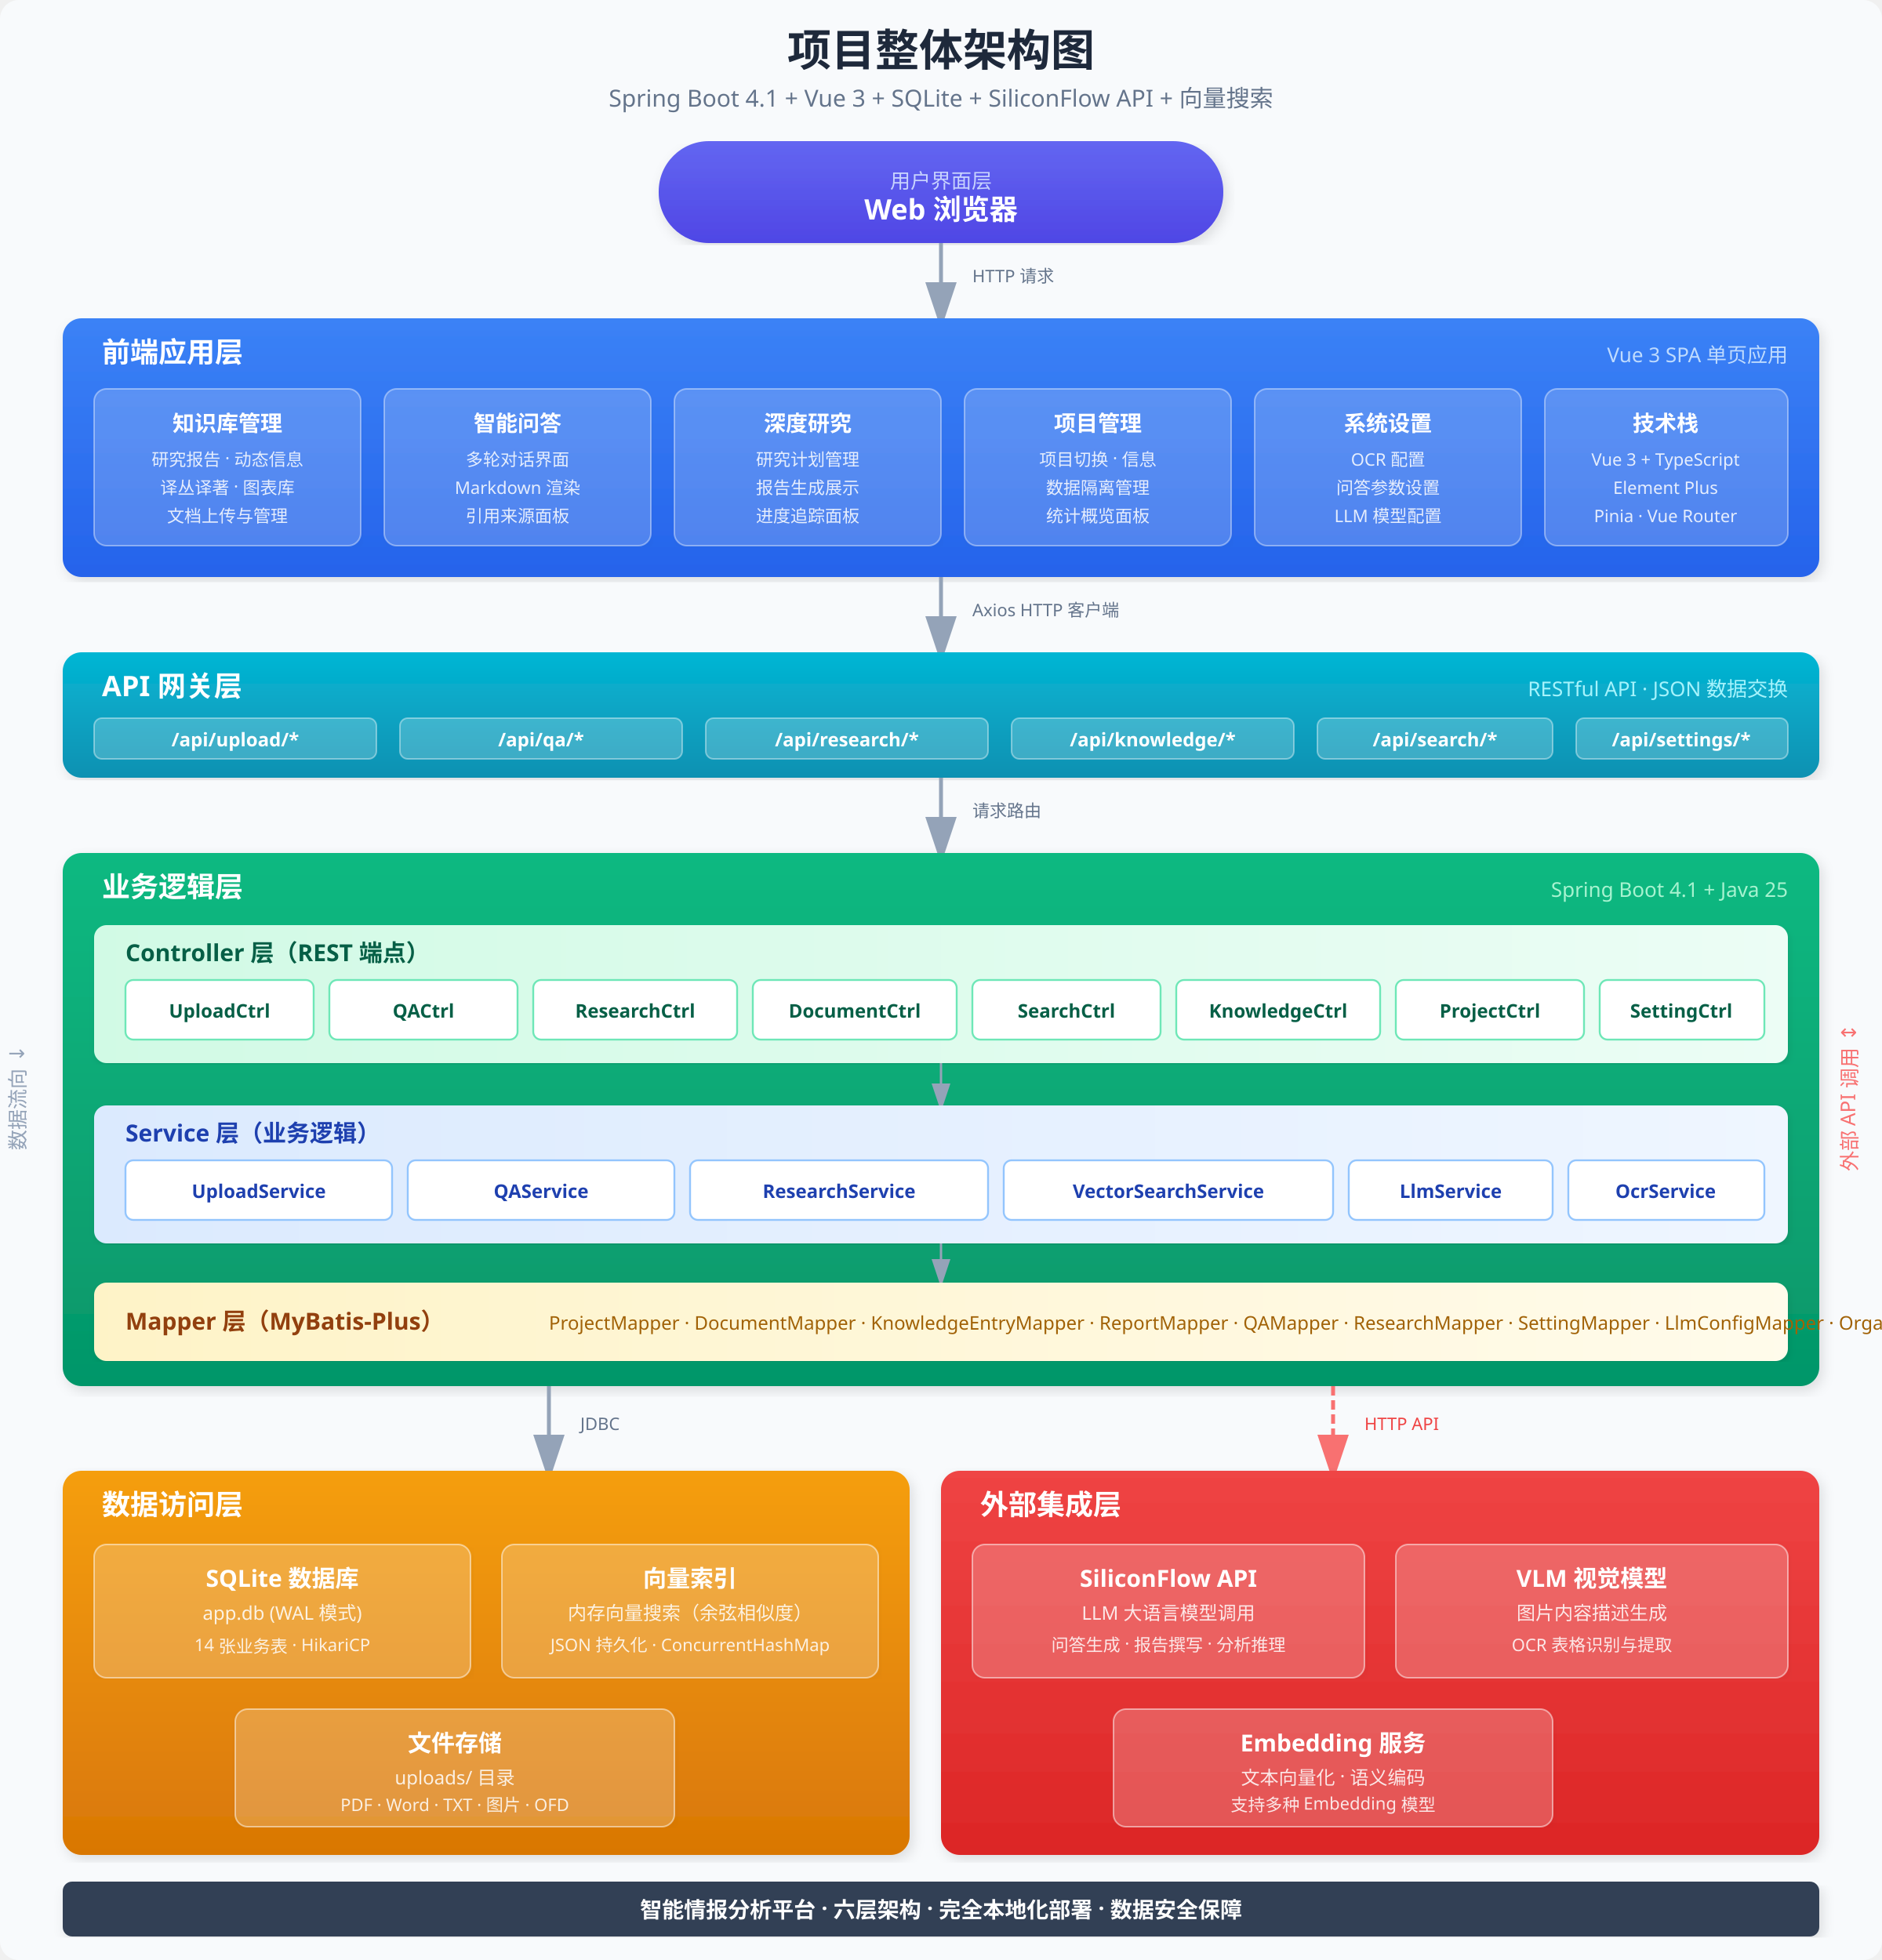
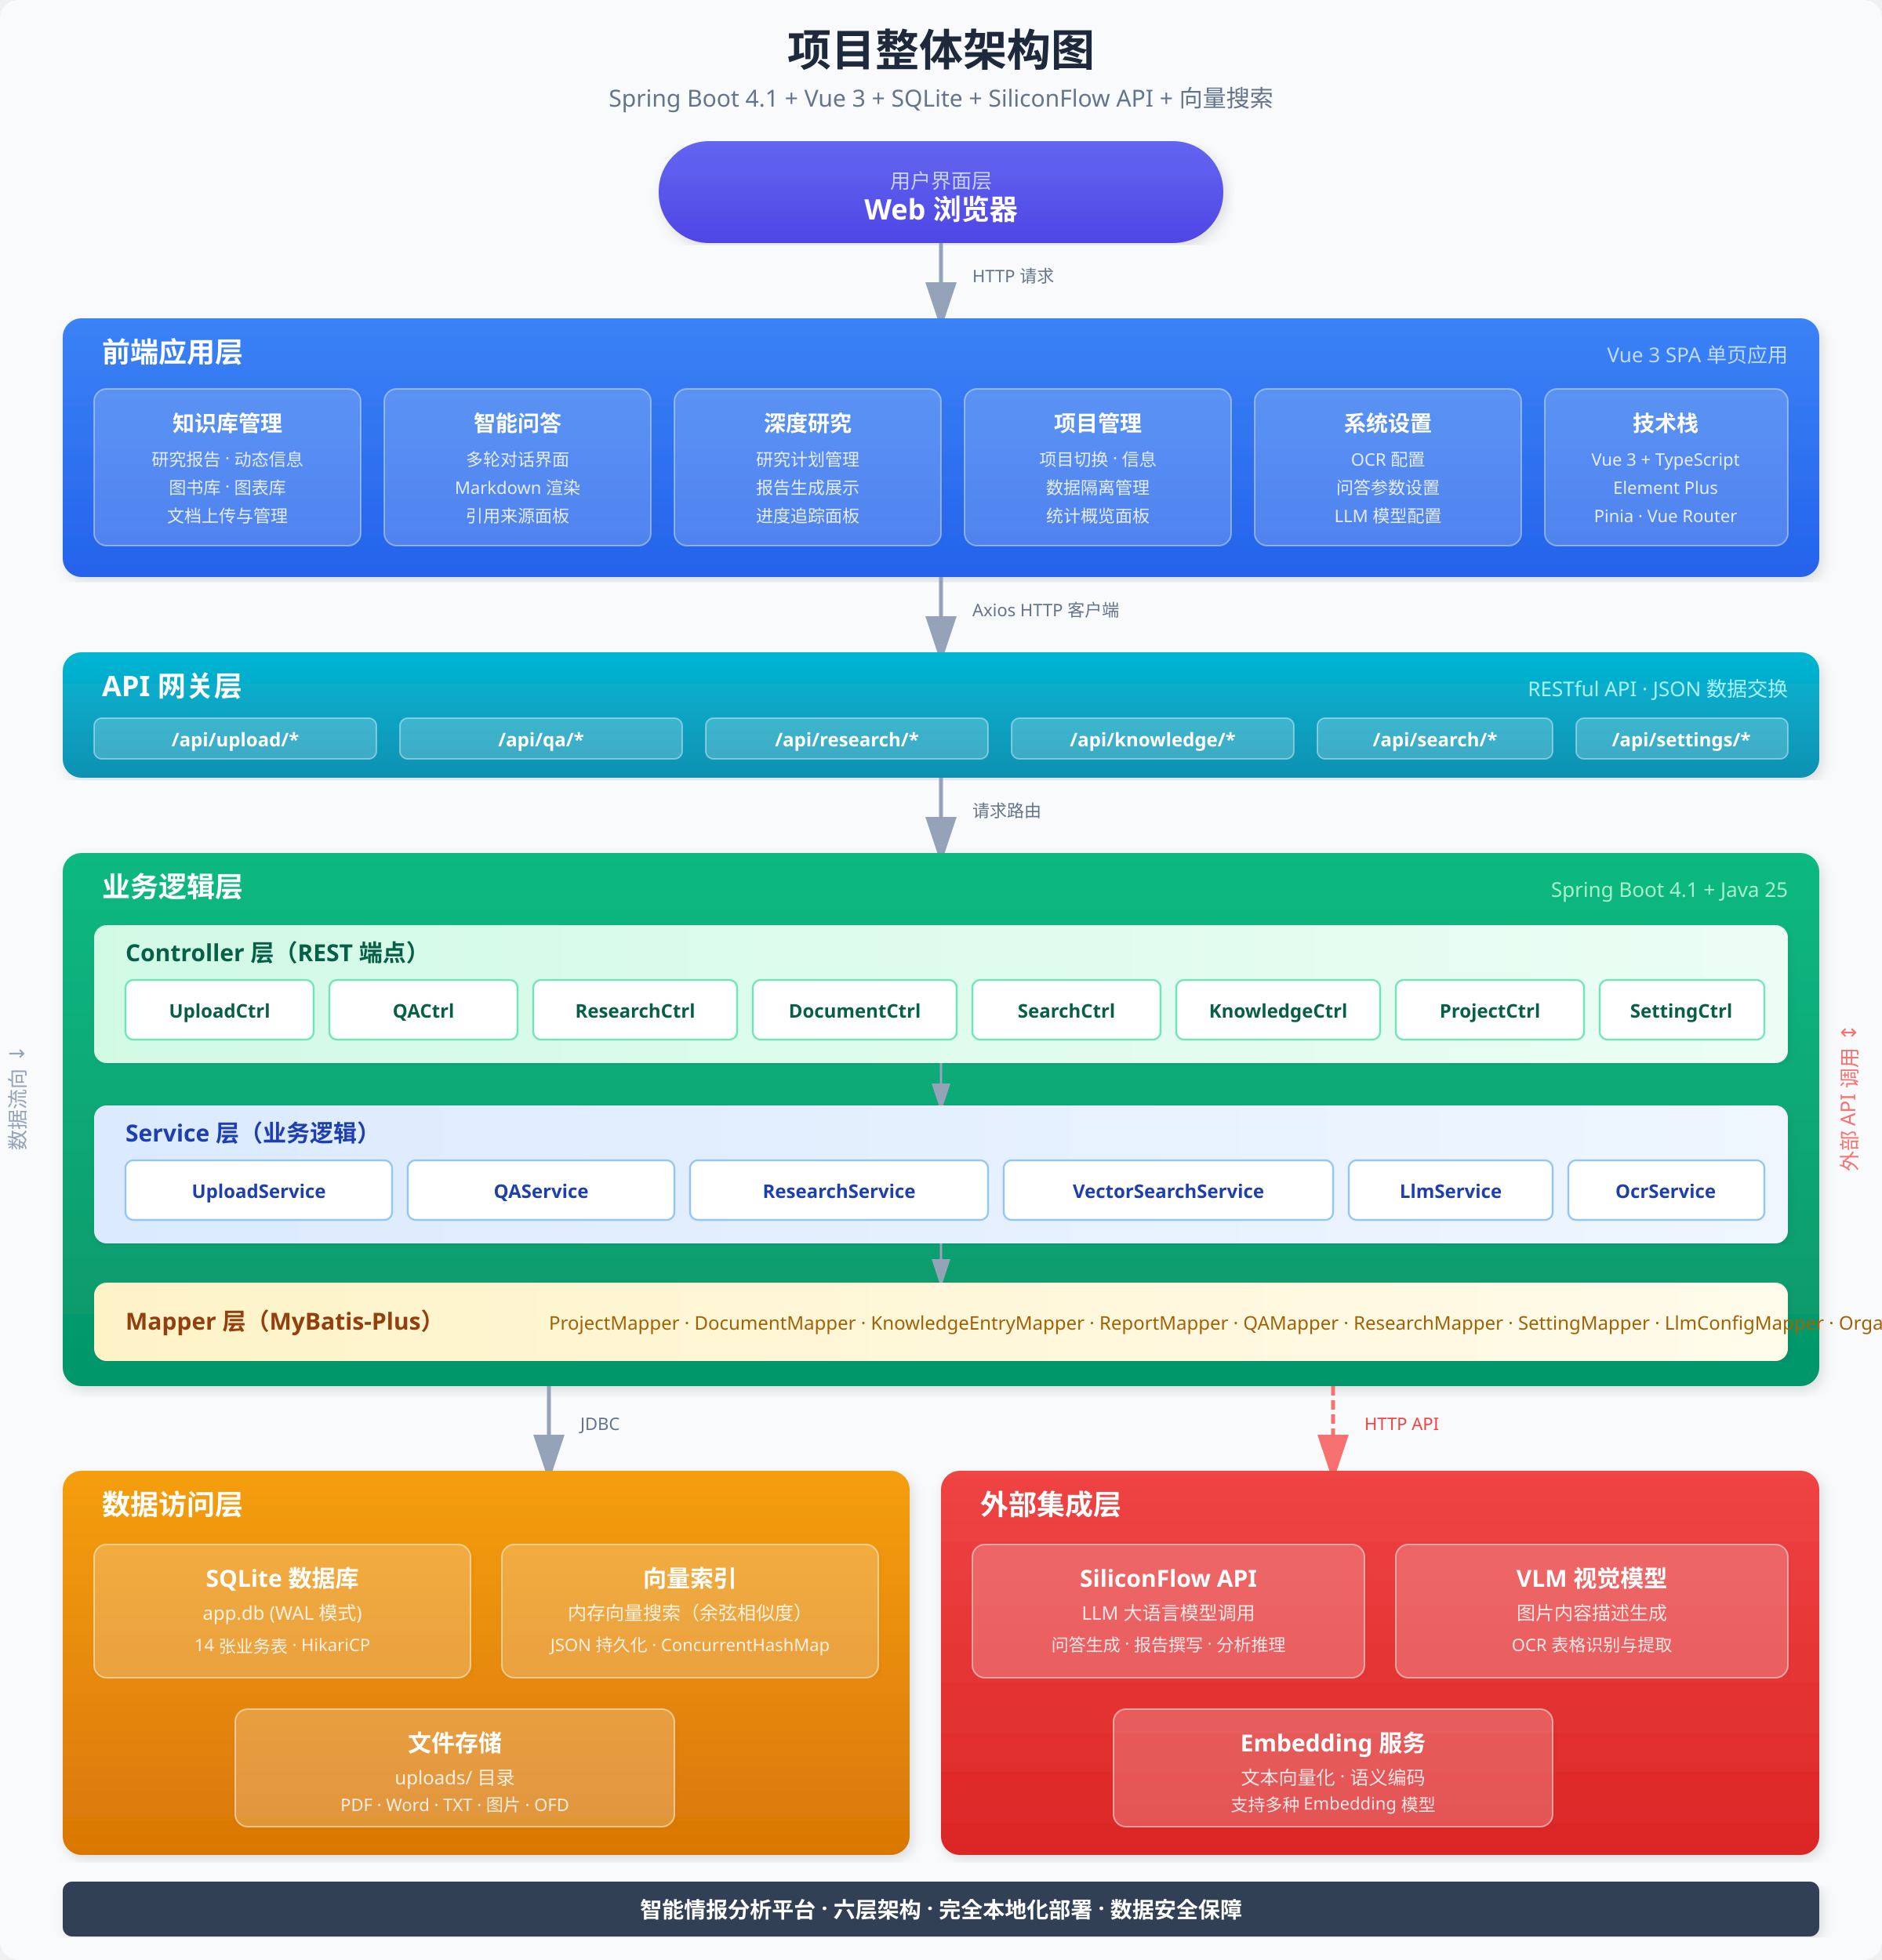
<svg xmlns="http://www.w3.org/2000/svg" viewBox="0 0 1200 1250" font-family="PingFang SC, Microsoft YaHei, sans-serif">
  <defs>
    <linearGradient id="gUser" x1="0%" y1="0%" x2="0%" y2="100%">
      <stop offset="0%" style="stop-color:#6366F1;stop-opacity:1" />
      <stop offset="100%" style="stop-color:#4F46E5;stop-opacity:1" />
    </linearGradient>
    <linearGradient id="gFrontend" x1="0%" y1="0%" x2="0%" y2="100%">
      <stop offset="0%" style="stop-color:#3B82F6;stop-opacity:1" />
      <stop offset="100%" style="stop-color:#2563EB;stop-opacity:1" />
    </linearGradient>
    <linearGradient id="gApi" x1="0%" y1="0%" x2="0%" y2="100%">
      <stop offset="0%" style="stop-color:#06B6D4;stop-opacity:1" />
      <stop offset="100%" style="stop-color:#0891B2;stop-opacity:1" />
    </linearGradient>
    <linearGradient id="gBusiness" x1="0%" y1="0%" x2="0%" y2="100%">
      <stop offset="0%" style="stop-color:#10B981;stop-opacity:1" />
      <stop offset="100%" style="stop-color:#059669;stop-opacity:1" />
    </linearGradient>
    <linearGradient id="gData" x1="0%" y1="0%" x2="0%" y2="100%">
      <stop offset="0%" style="stop-color:#F59E0B;stop-opacity:1" />
      <stop offset="100%" style="stop-color:#D97706;stop-opacity:1" />
    </linearGradient>
    <linearGradient id="gExternal" x1="0%" y1="0%" x2="0%" y2="100%">
      <stop offset="0%" style="stop-color:#EF4444;stop-opacity:1" />
      <stop offset="100%" style="stop-color:#DC2626;stop-opacity:1" />
    </linearGradient>
    <linearGradient id="gController" x1="0%" y1="0%" x2="100%" y2="0%">
      <stop offset="0%" style="stop-color:#D1FAE5;stop-opacity:1" />
      <stop offset="100%" style="stop-color:#ECFDF5;stop-opacity:1" />
    </linearGradient>
    <linearGradient id="gService" x1="0%" y1="0%" x2="100%" y2="0%">
      <stop offset="0%" style="stop-color:#DBEAFE;stop-opacity:1" />
      <stop offset="100%" style="stop-color:#EFF6FF;stop-opacity:1" />
    </linearGradient>
    <linearGradient id="gMapper" x1="0%" y1="0%" x2="100%" y2="0%">
      <stop offset="0%" style="stop-color:#FEF3C7;stop-opacity:1" />
      <stop offset="100%" style="stop-color:#FFFBEB;stop-opacity:1" />
    </linearGradient>
    <filter id="shadow" x="-2%" y="-2%" width="104%" height="104%">
      <feDropShadow dx="2" dy="3" stdDeviation="4" flood-opacity="0.12" />
    </filter>
    <filter id="shadowLight" x="-1%" y="-1%" width="102%" height="102%">
      <feDropShadow dx="1" dy="2" stdDeviation="2" flood-opacity="0.08" />
    </filter>
    <marker id="arrowDown" markerWidth="12" markerHeight="8" refX="6" refY="4" orient="auto">
      <polygon points="0 0, 12 4, 0 8" fill="#94A3B8" />
    </marker>
    <marker id="arrowDownRed" markerWidth="12" markerHeight="8" refX="6" refY="4" orient="auto">
      <polygon points="0 0, 12 4, 0 8" fill="#F87171" />
    </marker>
    <marker id="arrowRight" markerWidth="10" markerHeight="7" refX="5" refY="3.5" orient="auto">
      <polygon points="0 0, 10 3.5, 0 7" fill="#059669" />
    </marker>
  </defs>
  <rect width="1200" height="1250" fill="#F8FAFC" rx="12" />
  <text x="600" y="42" text-anchor="middle" font-size="28" font-weight="bold" fill="#1E293B">项目整体架构图</text>
  <text x="600" y="68" text-anchor="middle" font-size="15" fill="#64748B">Spring Boot 4.1 + Vue 3 + SQLite + SiliconFlow API + 向量搜索</text>
  <g id="user-layer">
    <rect x="420" y="90" width="360" height="65" rx="32" fill="url(#gUser)" filter="url(#shadow)" />
    <text x="600" y="120" text-anchor="middle" font-size="13" fill="#C7D2FE">用户界面层</text>
    <text x="600" y="140" text-anchor="middle" font-size="18" font-weight="bold" fill="white">Web 浏览器</text>
  </g>
  <line x1="600" y1="155" x2="600" y2="195" stroke="#94A3B8" stroke-width="2.5" marker-end="url(#arrowDown)" />
  <text x="620" y="180" font-size="11" fill="#64748B">HTTP 请求</text>
  <g id="frontend-layer">
    <rect x="40" y="203" width="1120" height="165" rx="12" fill="url(#gFrontend)" filter="url(#shadow)" />
    <text x="65" y="231" font-size="18" font-weight="bold" fill="white">前端应用层</text>
    <text x="1140" y="231" text-anchor="end" font-size="13" fill="#BFDBFE">Vue 3 SPA 单页应用</text>
    <rect x="60" y="248" width="170" height="100" rx="8" fill="rgba(255,255,255,0.18)" stroke="rgba(255,255,255,0.4)" stroke-width="1" filter="url(#shadowLight)" />
    <text x="145" y="275" text-anchor="middle" font-size="14" font-weight="bold" fill="white">知识库管理</text>
    <text x="145" y="297" text-anchor="middle" font-size="11" fill="rgba(255,255,255,0.85)">研究报告 · 动态信息</text>
-     <text x="145" y="315" text-anchor="middle" font-size="11" fill="rgba(255,255,255,0.85)">译丛译著 · 图表库</text>
+     <text x="145" y="315" text-anchor="middle" font-size="11" fill="rgba(255,255,255,0.85)">图书库 · 图表库</text>
    <text x="145" y="333" text-anchor="middle" font-size="11" fill="rgba(255,255,255,0.85)">文档上传与管理</text>
    <rect x="245" y="248" width="170" height="100" rx="8" fill="rgba(255,255,255,0.18)" stroke="rgba(255,255,255,0.4)" stroke-width="1" filter="url(#shadowLight)" />
    <text x="330" y="275" text-anchor="middle" font-size="14" font-weight="bold" fill="white">智能问答</text>
    <text x="330" y="297" text-anchor="middle" font-size="11" fill="rgba(255,255,255,0.85)">多轮对话界面</text>
    <text x="330" y="315" text-anchor="middle" font-size="11" fill="rgba(255,255,255,0.85)">Markdown 渲染</text>
    <text x="330" y="333" text-anchor="middle" font-size="11" fill="rgba(255,255,255,0.85)">引用来源面板</text>
    <rect x="430" y="248" width="170" height="100" rx="8" fill="rgba(255,255,255,0.18)" stroke="rgba(255,255,255,0.4)" stroke-width="1" filter="url(#shadowLight)" />
    <text x="515" y="275" text-anchor="middle" font-size="14" font-weight="bold" fill="white">深度研究</text>
    <text x="515" y="297" text-anchor="middle" font-size="11" fill="rgba(255,255,255,0.85)">研究计划管理</text>
    <text x="515" y="315" text-anchor="middle" font-size="11" fill="rgba(255,255,255,0.85)">报告生成展示</text>
    <text x="515" y="333" text-anchor="middle" font-size="11" fill="rgba(255,255,255,0.85)">进度追踪面板</text>
    <rect x="615" y="248" width="170" height="100" rx="8" fill="rgba(255,255,255,0.18)" stroke="rgba(255,255,255,0.4)" stroke-width="1" filter="url(#shadowLight)" />
    <text x="700" y="275" text-anchor="middle" font-size="14" font-weight="bold" fill="white">项目管理</text>
    <text x="700" y="297" text-anchor="middle" font-size="11" fill="rgba(255,255,255,0.85)">项目切换 · 信息</text>
    <text x="700" y="315" text-anchor="middle" font-size="11" fill="rgba(255,255,255,0.85)">数据隔离管理</text>
    <text x="700" y="333" text-anchor="middle" font-size="11" fill="rgba(255,255,255,0.85)">统计概览面板</text>
    <rect x="800" y="248" width="170" height="100" rx="8" fill="rgba(255,255,255,0.18)" stroke="rgba(255,255,255,0.4)" stroke-width="1" filter="url(#shadowLight)" />
    <text x="885" y="275" text-anchor="middle" font-size="14" font-weight="bold" fill="white">系统设置</text>
    <text x="885" y="297" text-anchor="middle" font-size="11" fill="rgba(255,255,255,0.85)">OCR 配置</text>
    <text x="885" y="315" text-anchor="middle" font-size="11" fill="rgba(255,255,255,0.85)">问答参数设置</text>
    <text x="885" y="333" text-anchor="middle" font-size="11" fill="rgba(255,255,255,0.85)">LLM 模型配置</text>
    <rect x="985" y="248" width="155" height="100" rx="8" fill="rgba(255,255,255,0.18)" stroke="rgba(255,255,255,0.4)" stroke-width="1" filter="url(#shadowLight)" />
    <text x="1062" y="275" text-anchor="middle" font-size="14" font-weight="bold" fill="white">技术栈</text>
    <text x="1062" y="297" text-anchor="middle" font-size="11" fill="rgba(255,255,255,0.85)">Vue 3 + TypeScript</text>
    <text x="1062" y="315" text-anchor="middle" font-size="11" fill="rgba(255,255,255,0.85)">Element Plus</text>
    <text x="1062" y="333" text-anchor="middle" font-size="11" fill="rgba(255,255,255,0.85)">Pinia · Vue Router</text>
  </g>
  <line x1="600" y1="368" x2="600" y2="408" stroke="#94A3B8" stroke-width="2.5" marker-end="url(#arrowDown)" />
  <text x="620" y="393" font-size="11" fill="#64748B">Axios HTTP 客户端</text>
  <g id="api-layer">
    <rect x="40" y="416" width="1120" height="80" rx="12" fill="url(#gApi)" filter="url(#shadow)" />
    <text x="65" y="444" font-size="18" font-weight="bold" fill="white">API 网关层</text>
    <text x="1140" y="444" text-anchor="end" font-size="13" fill="#A5F3FC">RESTful API · JSON 数据交换</text>
    <rect x="60" y="458" width="180" height="26" rx="5" fill="rgba(255,255,255,0.2)" stroke="rgba(255,255,255,0.4)" stroke-width="1" />
    <text x="150" y="476" text-anchor="middle" font-size="12" font-weight="bold" fill="white">/api/upload/*</text>
    <rect x="255" y="458" width="180" height="26" rx="5" fill="rgba(255,255,255,0.2)" stroke="rgba(255,255,255,0.4)" stroke-width="1" />
    <text x="345" y="476" text-anchor="middle" font-size="12" font-weight="bold" fill="white">/api/qa/*</text>
    <rect x="450" y="458" width="180" height="26" rx="5" fill="rgba(255,255,255,0.2)" stroke="rgba(255,255,255,0.4)" stroke-width="1" />
    <text x="540" y="476" text-anchor="middle" font-size="12" font-weight="bold" fill="white">/api/research/*</text>
    <rect x="645" y="458" width="180" height="26" rx="5" fill="rgba(255,255,255,0.2)" stroke="rgba(255,255,255,0.4)" stroke-width="1" />
    <text x="735" y="476" text-anchor="middle" font-size="12" font-weight="bold" fill="white">/api/knowledge/*</text>
    <rect x="840" y="458" width="150" height="26" rx="5" fill="rgba(255,255,255,0.2)" stroke="rgba(255,255,255,0.4)" stroke-width="1" />
    <text x="915" y="476" text-anchor="middle" font-size="12" font-weight="bold" fill="white">/api/search/*</text>
    <rect x="1005" y="458" width="135" height="26" rx="5" fill="rgba(255,255,255,0.2)" stroke="rgba(255,255,255,0.4)" stroke-width="1" />
    <text x="1072" y="476" text-anchor="middle" font-size="12" font-weight="bold" fill="white">/api/settings/*</text>
  </g>
  <line x1="600" y1="496" x2="600" y2="536" stroke="#94A3B8" stroke-width="2.5" marker-end="url(#arrowDown)" />
  <text x="620" y="521" font-size="11" fill="#64748B">请求路由</text>
  <g id="business-layer">
    <rect x="40" y="544" width="1120" height="340" rx="12" fill="url(#gBusiness)" filter="url(#shadow)" />
    <text x="65" y="572" font-size="18" font-weight="bold" fill="white">业务逻辑层</text>
    <text x="1140" y="572" text-anchor="end" font-size="13" fill="#A7F3D0">Spring Boot 4.1 + Java 25</text>
    <rect x="60" y="590" width="1080" height="88" rx="8" fill="url(#gController)" filter="url(#shadowLight)" />
    <text x="80" y="613" font-size="15" font-weight="bold" fill="#065F46">Controller 层（REST 端点）</text>
    <rect x="80" y="625" width="120" height="38" rx="5" fill="white" stroke="#6EE7B7" stroke-width="1.2" />
    <text x="140" y="649" text-anchor="middle" font-size="12" font-weight="bold" fill="#065F46">UploadCtrl</text>
    <rect x="210" y="625" width="120" height="38" rx="5" fill="white" stroke="#6EE7B7" stroke-width="1.2" />
    <text x="270" y="649" text-anchor="middle" font-size="12" font-weight="bold" fill="#065F46">QACtrl</text>
    <rect x="340" y="625" width="130" height="38" rx="5" fill="white" stroke="#6EE7B7" stroke-width="1.2" />
    <text x="405" y="649" text-anchor="middle" font-size="12" font-weight="bold" fill="#065F46">ResearchCtrl</text>
    <rect x="480" y="625" width="130" height="38" rx="5" fill="white" stroke="#6EE7B7" stroke-width="1.2" />
    <text x="545" y="649" text-anchor="middle" font-size="12" font-weight="bold" fill="#065F46">DocumentCtrl</text>
    <rect x="620" y="625" width="120" height="38" rx="5" fill="white" stroke="#6EE7B7" stroke-width="1.2" />
    <text x="680" y="649" text-anchor="middle" font-size="12" font-weight="bold" fill="#065F46">SearchCtrl</text>
    <rect x="750" y="625" width="130" height="38" rx="5" fill="white" stroke="#6EE7B7" stroke-width="1.2" />
    <text x="815" y="649" text-anchor="middle" font-size="12" font-weight="bold" fill="#065F46">KnowledgeCtrl</text>
    <rect x="890" y="625" width="120" height="38" rx="5" fill="white" stroke="#6EE7B7" stroke-width="1.2" />
    <text x="950" y="649" text-anchor="middle" font-size="12" font-weight="bold" fill="#065F46">ProjectCtrl</text>
    <rect x="1020" y="625" width="105" height="38" rx="5" fill="white" stroke="#6EE7B7" stroke-width="1.2" />
    <text x="1072" y="649" text-anchor="middle" font-size="12" font-weight="bold" fill="#065F46">SettingCtrl</text>
    <line x1="600" y1="678" x2="600" y2="700" stroke="#94A3B8" stroke-width="1.5" marker-end="url(#arrowDown)" />
    <rect x="60" y="705" width="1080" height="88" rx="8" fill="url(#gService)" filter="url(#shadowLight)" />
    <text x="80" y="728" font-size="15" font-weight="bold" fill="#1E40AF">Service 层（业务逻辑）</text>
    <rect x="80" y="740" width="170" height="38" rx="5" fill="white" stroke="#93C5FD" stroke-width="1.2" />
    <text x="165" y="764" text-anchor="middle" font-size="12" font-weight="bold" fill="#1E40AF">UploadService</text>
    <rect x="260" y="740" width="170" height="38" rx="5" fill="white" stroke="#93C5FD" stroke-width="1.2" />
    <text x="345" y="764" text-anchor="middle" font-size="12" font-weight="bold" fill="#1E40AF">QAService</text>
    <rect x="440" y="740" width="190" height="38" rx="5" fill="white" stroke="#93C5FD" stroke-width="1.2" />
    <text x="535" y="764" text-anchor="middle" font-size="12" font-weight="bold" fill="#1E40AF">ResearchService</text>
    <rect x="640" y="740" width="210" height="38" rx="5" fill="white" stroke="#93C5FD" stroke-width="1.2" />
    <text x="745" y="764" text-anchor="middle" font-size="12" font-weight="bold" fill="#1E40AF">VectorSearchService</text>
    <rect x="860" y="740" width="130" height="38" rx="5" fill="white" stroke="#93C5FD" stroke-width="1.2" />
    <text x="925" y="764" text-anchor="middle" font-size="12" font-weight="bold" fill="#1E40AF">LlmService</text>
    <rect x="1000" y="740" width="125" height="38" rx="5" fill="white" stroke="#93C5FD" stroke-width="1.2" />
    <text x="1062" y="764" text-anchor="middle" font-size="12" font-weight="bold" fill="#1E40AF">OcrService</text>
    <line x1="600" y1="793" x2="600" y2="812" stroke="#94A3B8" stroke-width="1.5" marker-end="url(#arrowDown)" />
    <rect x="60" y="818" width="1080" height="50" rx="8" fill="url(#gMapper)" filter="url(#shadowLight)" />
    <text x="80" y="848" font-size="15" font-weight="bold" fill="#92400E">Mapper 层（MyBatis-Plus）</text>
    <text x="350" y="848" font-size="12" fill="#A16207">ProjectMapper · DocumentMapper · KnowledgeEntryMapper · ReportMapper · QAMapper · ResearchMapper · SettingMapper · LlmConfigMapper · OrganizationMapper</text>
  </g>
  <line x1="350" y1="884" x2="350" y2="930" stroke="#94A3B8" stroke-width="2.5" marker-end="url(#arrowDown)" />
  <text x="370" y="912" font-size="11" fill="#64748B">JDBC</text>
  <line x1="850" y1="884" x2="850" y2="930" stroke="#F87171" stroke-width="2.5" stroke-dasharray="6,3" marker-end="url(#arrowDownRed)" />
  <text x="870" y="912" font-size="11" fill="#EF4444">HTTP API</text>
  <g id="data-layer">
    <rect x="40" y="938" width="540" height="245" rx="12" fill="url(#gData)" filter="url(#shadow)" />
    <text x="65" y="966" font-size="18" font-weight="bold" fill="white">数据访问层</text>
    <rect x="60" y="985" width="240" height="85" rx="8" fill="rgba(255,255,255,0.2)" stroke="rgba(255,255,255,0.5)" stroke-width="1" filter="url(#shadowLight)" />
    <text x="180" y="1012" text-anchor="middle" font-size="15" font-weight="bold" fill="white">SQLite 数据库</text>
    <text x="180" y="1033" text-anchor="middle" font-size="12" fill="rgba(255,255,255,0.85)">app.db (WAL 模式)</text>
    <text x="180" y="1053" text-anchor="middle" font-size="11" fill="rgba(255,255,255,0.85)">14 张业务表 · HikariCP</text>
    <rect x="320" y="985" width="240" height="85" rx="8" fill="rgba(255,255,255,0.2)" stroke="rgba(255,255,255,0.5)" stroke-width="1" filter="url(#shadowLight)" />
    <text x="440" y="1012" text-anchor="middle" font-size="15" font-weight="bold" fill="white">向量索引</text>
    <text x="440" y="1033" text-anchor="middle" font-size="12" fill="rgba(255,255,255,0.85)">内存向量搜索（余弦相似度）</text>
    <text x="440" y="1053" text-anchor="middle" font-size="11" fill="rgba(255,255,255,0.85)">JSON 持久化 · ConcurrentHashMap</text>
    <rect x="150" y="1090" width="280" height="75" rx="8" fill="rgba(255,255,255,0.2)" stroke="rgba(255,255,255,0.5)" stroke-width="1" filter="url(#shadowLight)" />
    <text x="290" y="1117" text-anchor="middle" font-size="15" font-weight="bold" fill="white">文件存储</text>
    <text x="290" y="1138" text-anchor="middle" font-size="12" fill="rgba(255,255,255,0.85)">uploads/ 目录</text>
    <text x="290" y="1155" text-anchor="middle" font-size="11" fill="rgba(255,255,255,0.85)">PDF · Word · TXT · 图片 · OFD</text>
  </g>
  <g id="external-layer">
    <rect x="600" y="938" width="560" height="245" rx="12" fill="url(#gExternal)" filter="url(#shadow)" />
    <text x="625" y="966" font-size="18" font-weight="bold" fill="white">外部集成层</text>
    <rect x="620" y="985" width="250" height="85" rx="8" fill="rgba(255,255,255,0.2)" stroke="rgba(255,255,255,0.5)" stroke-width="1" filter="url(#shadowLight)" />
    <text x="745" y="1012" text-anchor="middle" font-size="15" font-weight="bold" fill="white">SiliconFlow API</text>
    <text x="745" y="1033" text-anchor="middle" font-size="12" fill="rgba(255,255,255,0.85)">LLM 大语言模型调用</text>
    <text x="745" y="1053" text-anchor="middle" font-size="11" fill="rgba(255,255,255,0.85)">问答生成 · 报告撰写 · 分析推理</text>
    <rect x="890" y="985" width="250" height="85" rx="8" fill="rgba(255,255,255,0.2)" stroke="rgba(255,255,255,0.5)" stroke-width="1" filter="url(#shadowLight)" />
    <text x="1015" y="1012" text-anchor="middle" font-size="15" font-weight="bold" fill="white">VLM 视觉模型</text>
    <text x="1015" y="1033" text-anchor="middle" font-size="12" fill="rgba(255,255,255,0.85)">图片内容描述生成</text>
    <text x="1015" y="1053" text-anchor="middle" font-size="11" fill="rgba(255,255,255,0.85)">OCR 表格识别与提取</text>
    <rect x="710" y="1090" width="280" height="75" rx="8" fill="rgba(255,255,255,0.2)" stroke="rgba(255,255,255,0.5)" stroke-width="1" filter="url(#shadowLight)" />
    <text x="850" y="1117" text-anchor="middle" font-size="15" font-weight="bold" fill="white">Embedding 服务</text>
    <text x="850" y="1138" text-anchor="middle" font-size="12" fill="rgba(255,255,255,0.85)">文本向量化 · 语义编码</text>
    <text x="850" y="1155" text-anchor="middle" font-size="11" fill="rgba(255,255,255,0.85)">支持多种 Embedding 模型</text>
  </g>
  <rect x="40" y="1200" width="1120" height="35" rx="6" fill="#334155" filter="url(#shadow)" />
  <text x="600" y="1223" text-anchor="middle" font-size="14" font-weight="bold" fill="white">智能情报分析平台 · 六层架构 · 完全本地化部署 · 数据安全保障</text>
  <text x="16" y="700" font-size="13" fill="#94A3B8" transform="rotate(-90,16,700)" text-anchor="middle">数据流向 ↓</text>
  <text x="1184" y="700" font-size="13" fill="#F87171" transform="rotate(-90,1184,700)" text-anchor="middle">外部 API 调用 ↕</text>
</svg>
